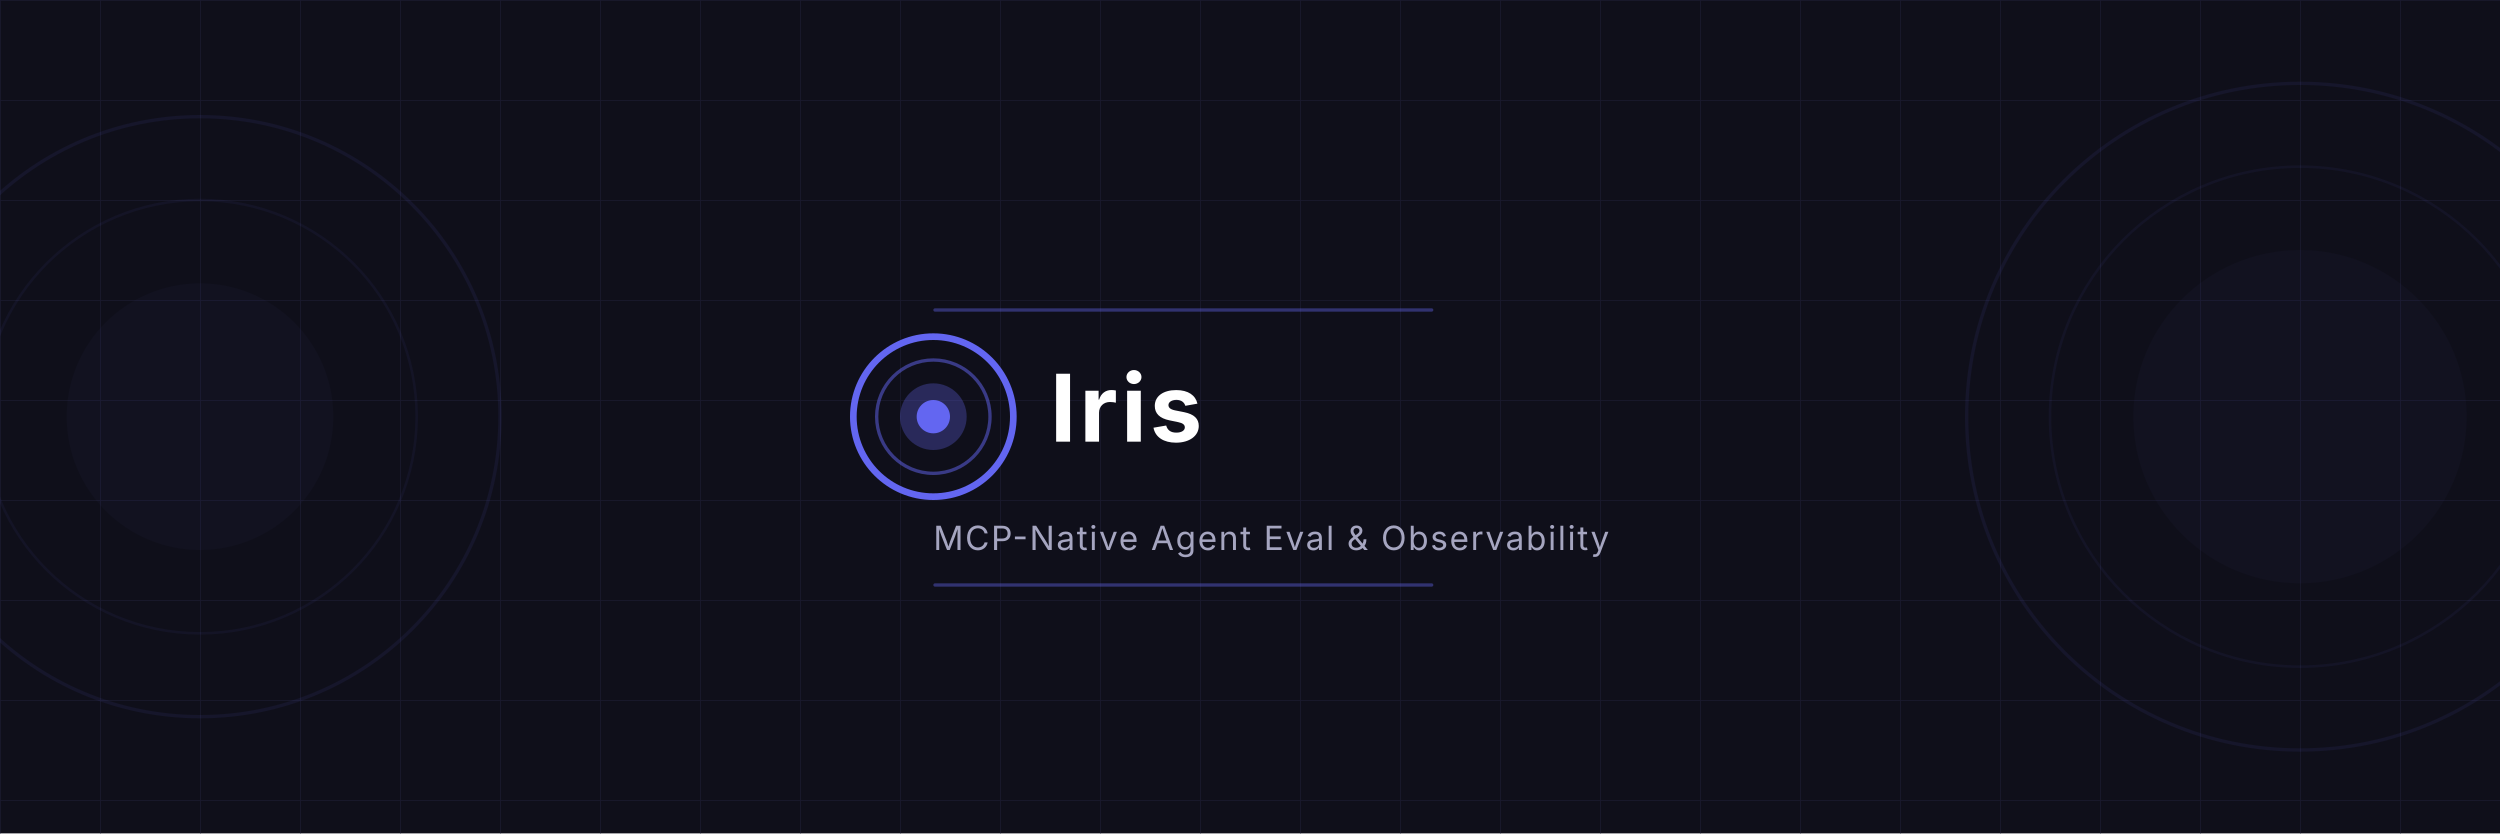
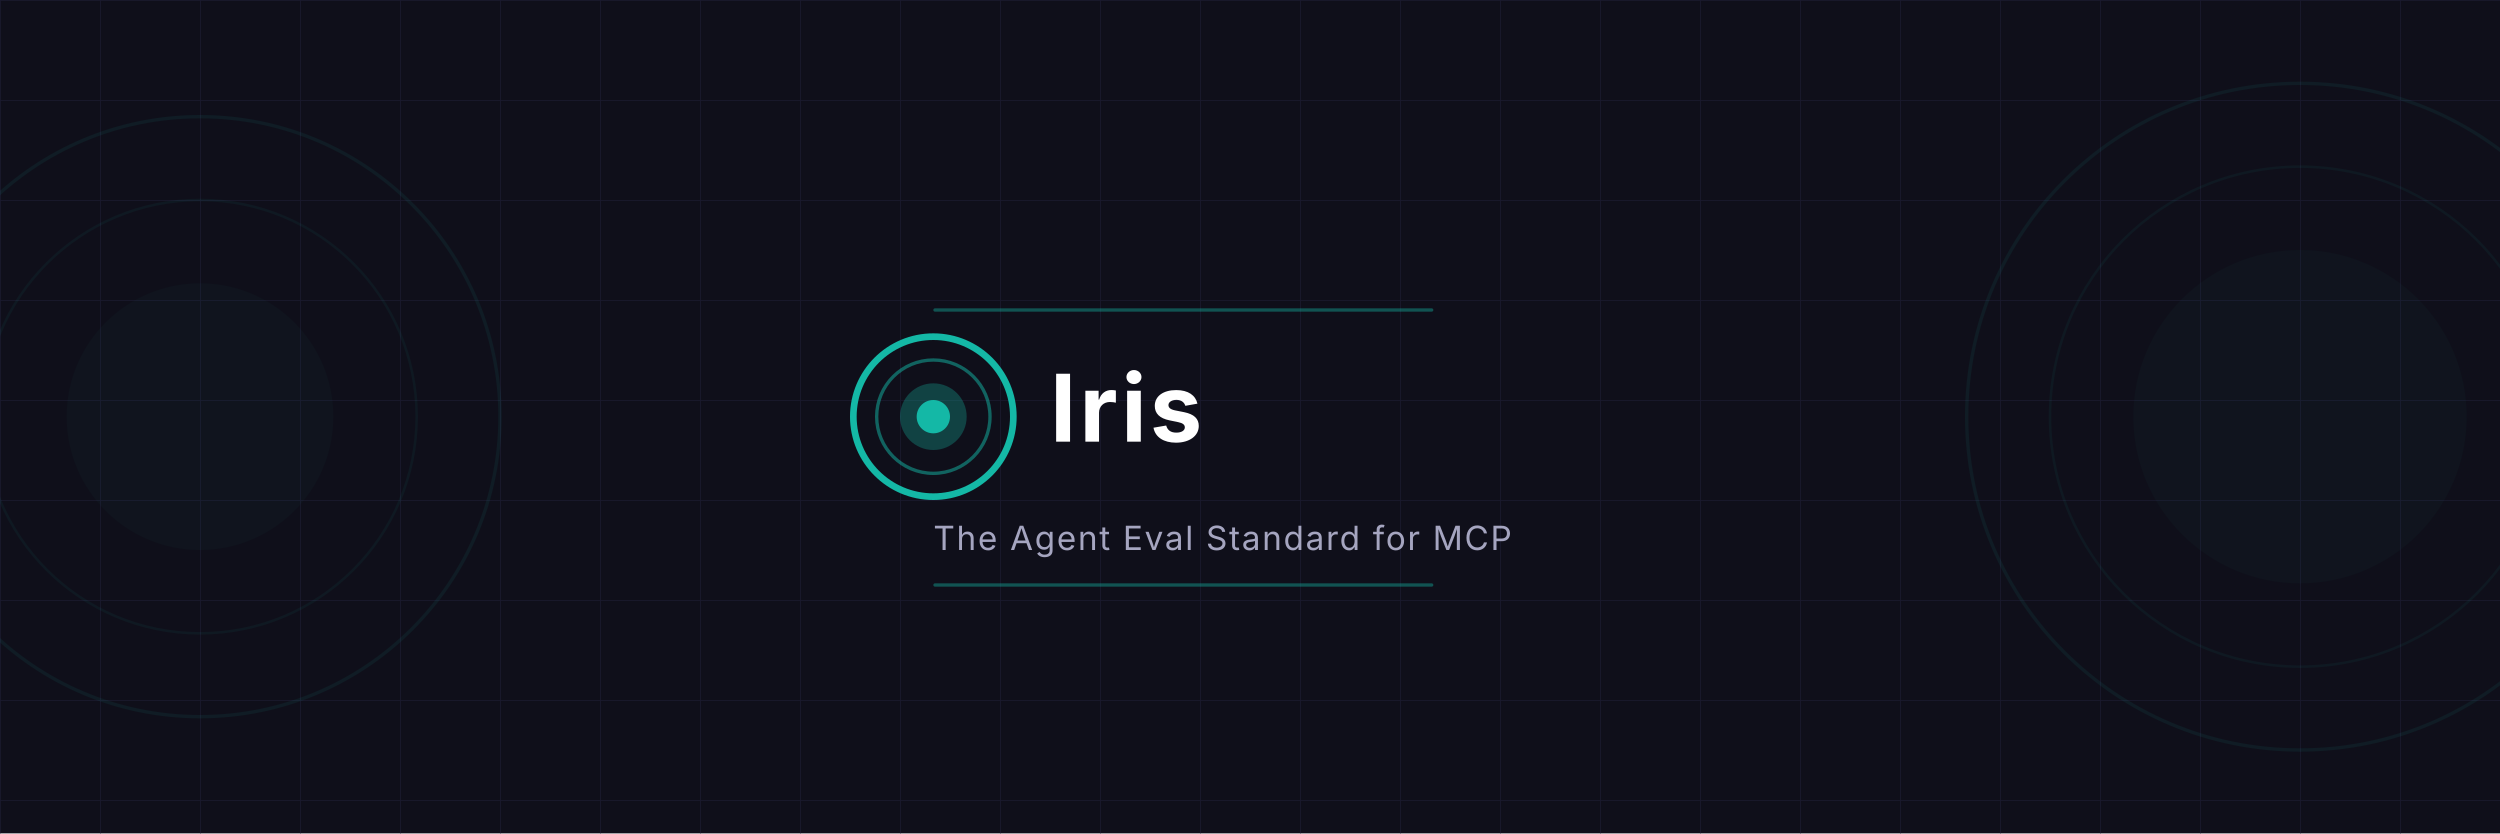
<svg xmlns="http://www.w3.org/2000/svg" viewBox="0 0 1500 500" fill="none">
  <rect width="1500" height="500" fill="#0f0f1a" />
  <defs>
    <pattern id="grid" width="60" height="60" patternUnits="userSpaceOnUse">
      <path d="M 60 0 L 0 0 0 60" fill="none" stroke="#1a1a2e" stroke-width="1" />
    </pattern>
  </defs>
  <rect width="1500" height="500" fill="url(#grid)" />
-   <circle cx="120" cy="250" r="180" stroke="#6366f1" stroke-width="2" opacity="0.08" />
-   <circle cx="120" cy="250" r="130" stroke="#6366f1" stroke-width="1.5" opacity="0.06" />
-   <circle cx="120" cy="250" r="80" fill="#6366f1" opacity="0.03" />
-   <circle cx="1380" cy="250" r="200" stroke="#6366f1" stroke-width="2" opacity="0.08" />
-   <circle cx="1380" cy="250" r="150" stroke="#6366f1" stroke-width="1.5" opacity="0.06" />
-   <circle cx="1380" cy="250" r="100" fill="#6366f1" opacity="0.03" />
-   <circle cx="560" cy="250" r="48" stroke="#6366f1" stroke-width="4" />
-   <circle cx="560" cy="250" r="34" stroke="#6366f1" stroke-width="2" opacity="0.5" />
-   <circle cx="560" cy="250" r="20" fill="#6366f1" opacity="0.3" />
-   <circle cx="560" cy="250" r="10" fill="#6366f1" />
+   <circle cx="120" cy="250" r="180" stroke="#14b8a6" stroke-width="2" opacity="0.08" />
+   <circle cx="120" cy="250" r="130" stroke="#14b8a6" stroke-width="1.5" opacity="0.06" />
+   <circle cx="120" cy="250" r="80" fill="#14b8a6" opacity="0.03" />
+   <circle cx="1380" cy="250" r="200" stroke="#14b8a6" stroke-width="2" opacity="0.08" />
+   <circle cx="1380" cy="250" r="150" stroke="#14b8a6" stroke-width="1.5" opacity="0.06" />
+   <circle cx="1380" cy="250" r="100" fill="#14b8a6" opacity="0.03" />
+   <circle cx="560" cy="250" r="48" stroke="#14b8a6" stroke-width="4" />
+   <circle cx="560" cy="250" r="34" stroke="#14b8a6" stroke-width="2" opacity="0.5" />
+   <circle cx="560" cy="250" r="20" fill="#14b8a6" opacity="0.3" />
+   <circle cx="560" cy="250" r="10" fill="#14b8a6" />
  <text x="630" y="265" font-family="system-ui, -apple-system, 'Segoe UI', sans-serif" font-size="56" font-weight="700" fill="#ffffff" letter-spacing="2">Iris</text>
-   <text x="560" y="330" font-family="system-ui, -apple-system, 'Segoe UI', sans-serif" font-size="20" fill="#a5a5c0" letter-spacing="1">MCP-Native Agent Eval &amp; Observability</text>
-   <rect x="560" y="185" width="300" height="2" fill="#6366f1" opacity="0.4" rx="1" />
-   <rect x="560" y="350" width="300" height="2" fill="#6366f1" opacity="0.4" rx="1" />
+   <text x="560" y="330" font-family="system-ui, -apple-system, 'Segoe UI', sans-serif" font-size="20" fill="#a5a5c0" letter-spacing="1">The Agent Eval Standard for MCP</text>
+   <rect x="560" y="185" width="300" height="2" fill="#14b8a6" opacity="0.4" rx="1" />
+   <rect x="560" y="350" width="300" height="2" fill="#14b8a6" opacity="0.4" rx="1" />
</svg>
